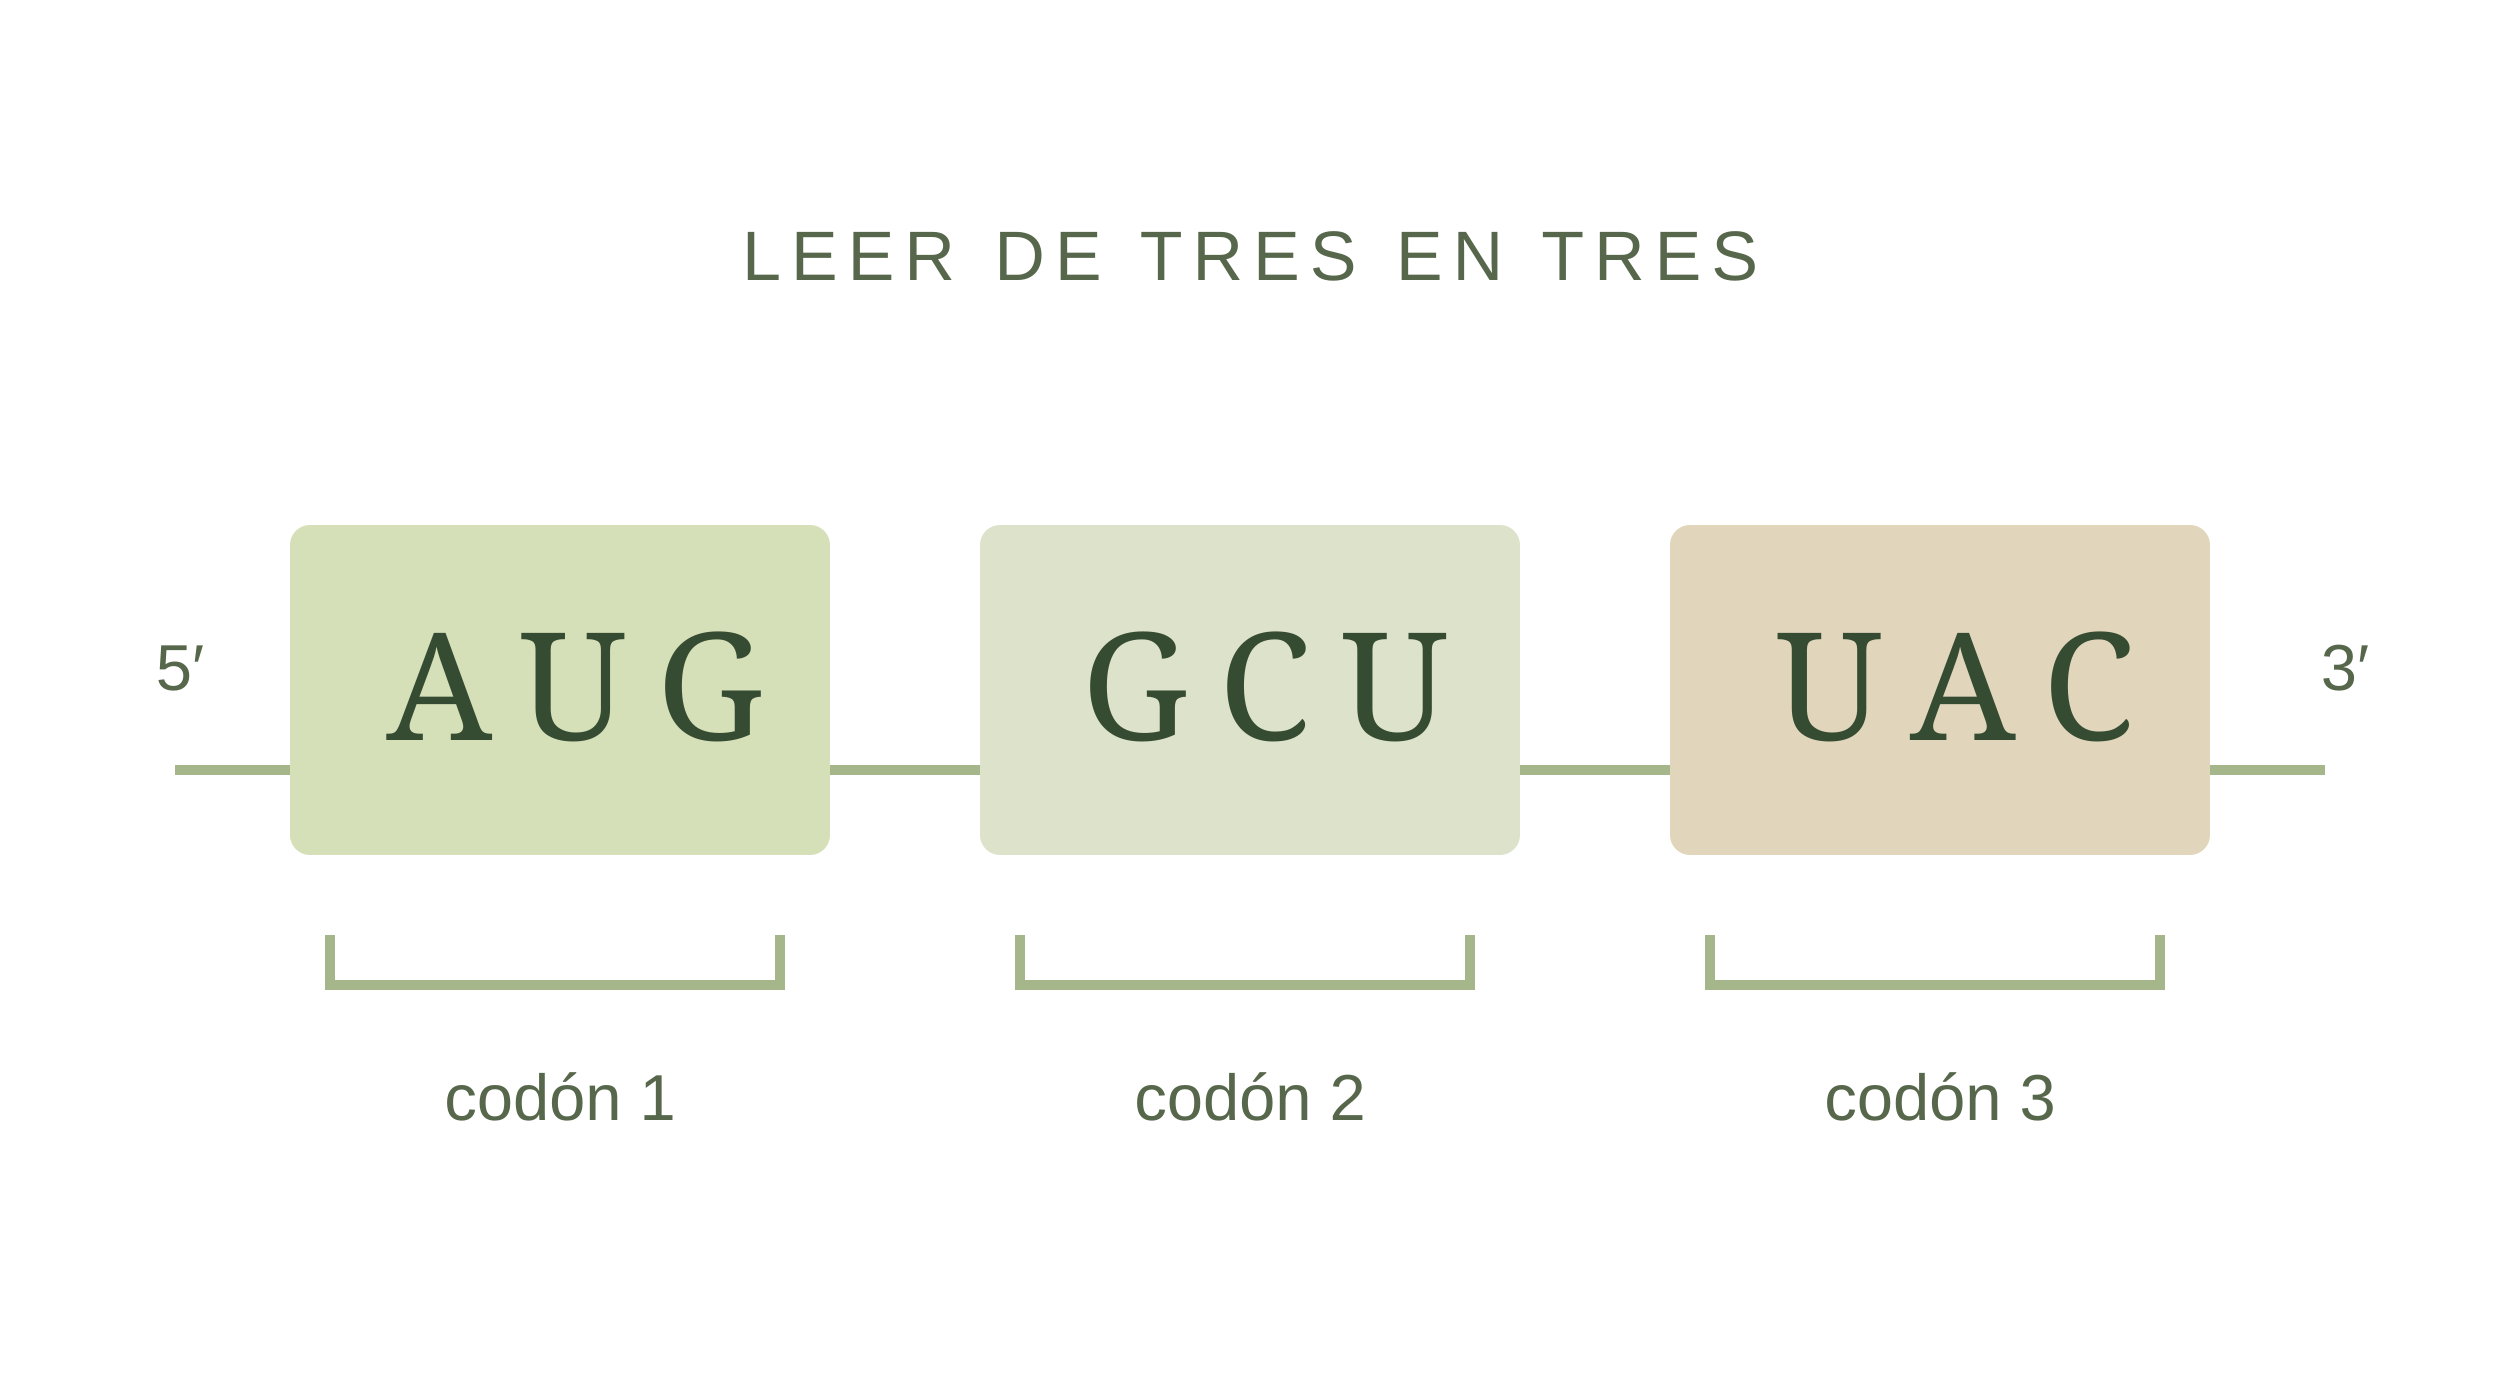
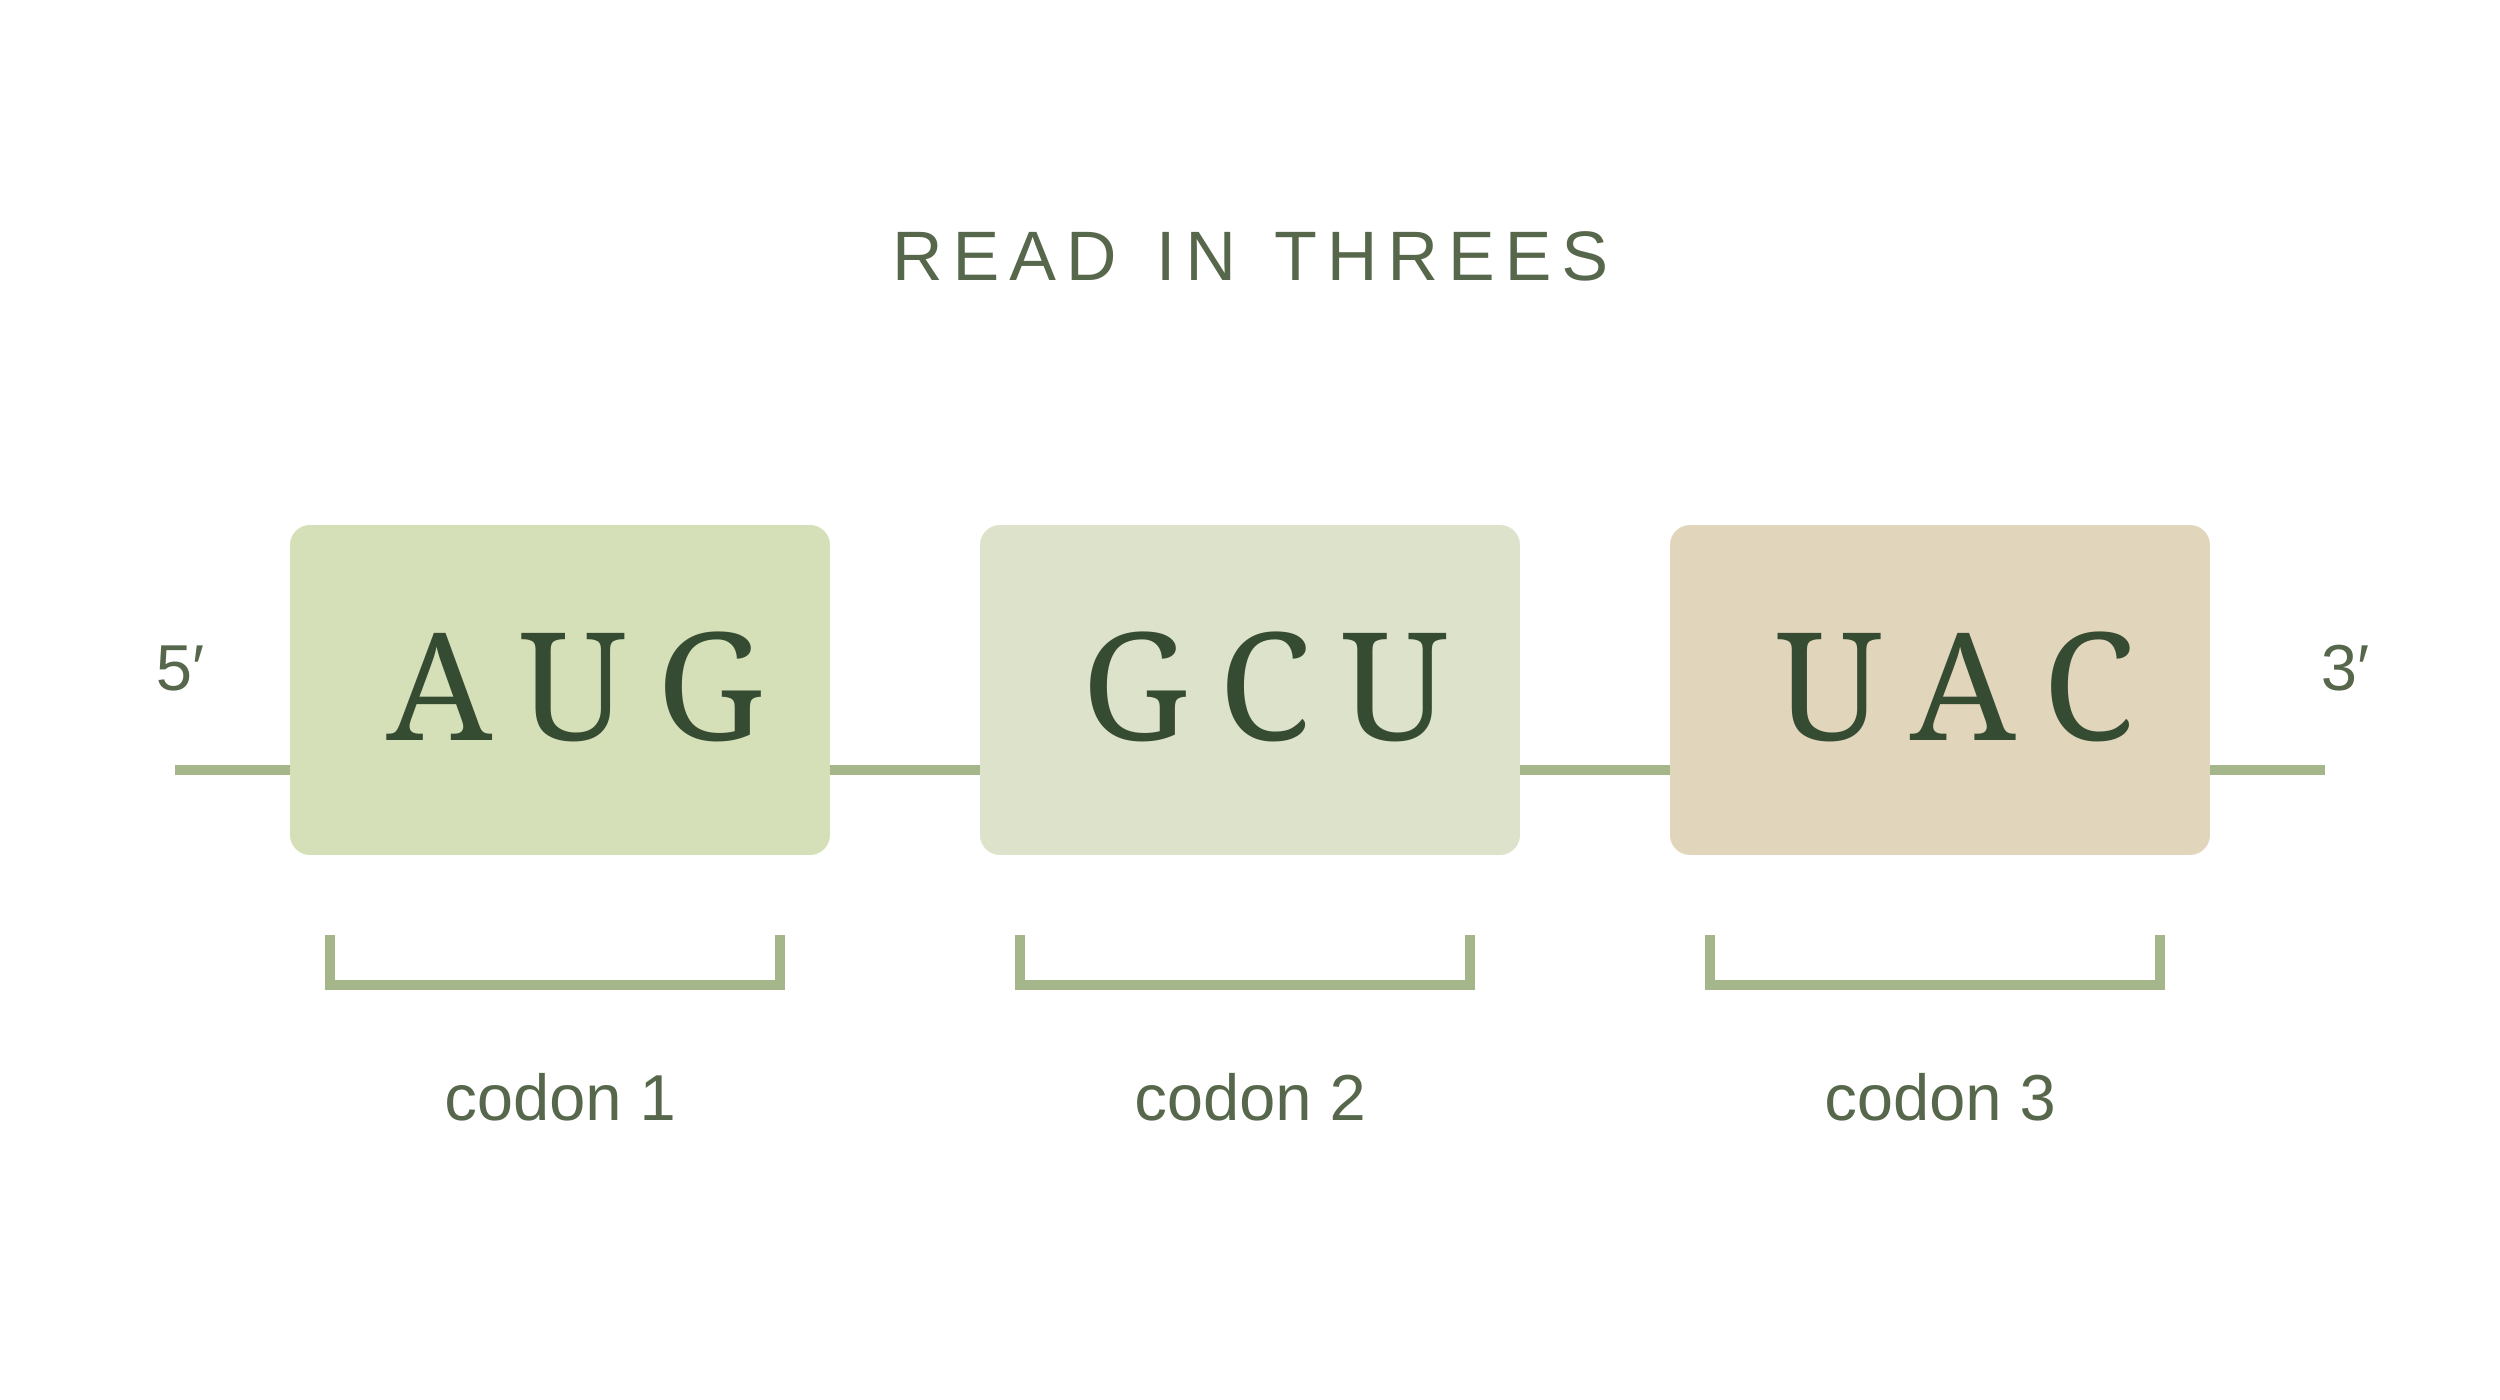
<svg xmlns="http://www.w3.org/2000/svg" width="500" height="280" viewBox="0 0 500 280" role="img" aria-labelledby="title">
  <g fill="none" stroke="#a4b68a" stroke-width="2">
    <path d="M35 154H465" />
    <path d="M66 187v10h90v-10M204 187v10h90v-10M342 187v10h90v-10" />
  </g>
  <rect x="58" y="105" width="108" height="66" rx="4" fill="#d5dfb8" />
  <rect x="196" y="105" width="108" height="66" rx="4" fill="#dde2ca" />
  <rect x="334" y="105" width="108" height="66" rx="4" fill="#e1d6bb" />
  <g fill="#354c32" font-family="Georgia,serif" font-size="30" text-anchor="middle" letter-spacing="6">
    <text x="115" y="148">AUG</text>
    <text x="253" y="148">GCU</text>
    <text x="391" y="148">UAC</text>
  </g>
  <g fill="#57674b" font-family="Arial,sans-serif" font-size="13" text-anchor="middle">
-     <text x="112" y="224">codón 1</text>
-     <text x="250" y="224">codón 2</text>
-     <text x="388" y="224">codón 3</text>
+     <text x="112" y="224">codon 1</text>
+     <text x="250" y="224">codon 2</text>
+     <text x="388" y="224">codon 3</text>
    <text x="36" y="138">5′</text>
    <text x="469" y="138">3′</text>
-     <text x="250" y="56" font-size="14" letter-spacing="2">LEER DE TRES EN TRES</text>
+     <text x="250" y="56" font-size="14" letter-spacing="2">READ IN THREES</text>
  </g>
</svg>
